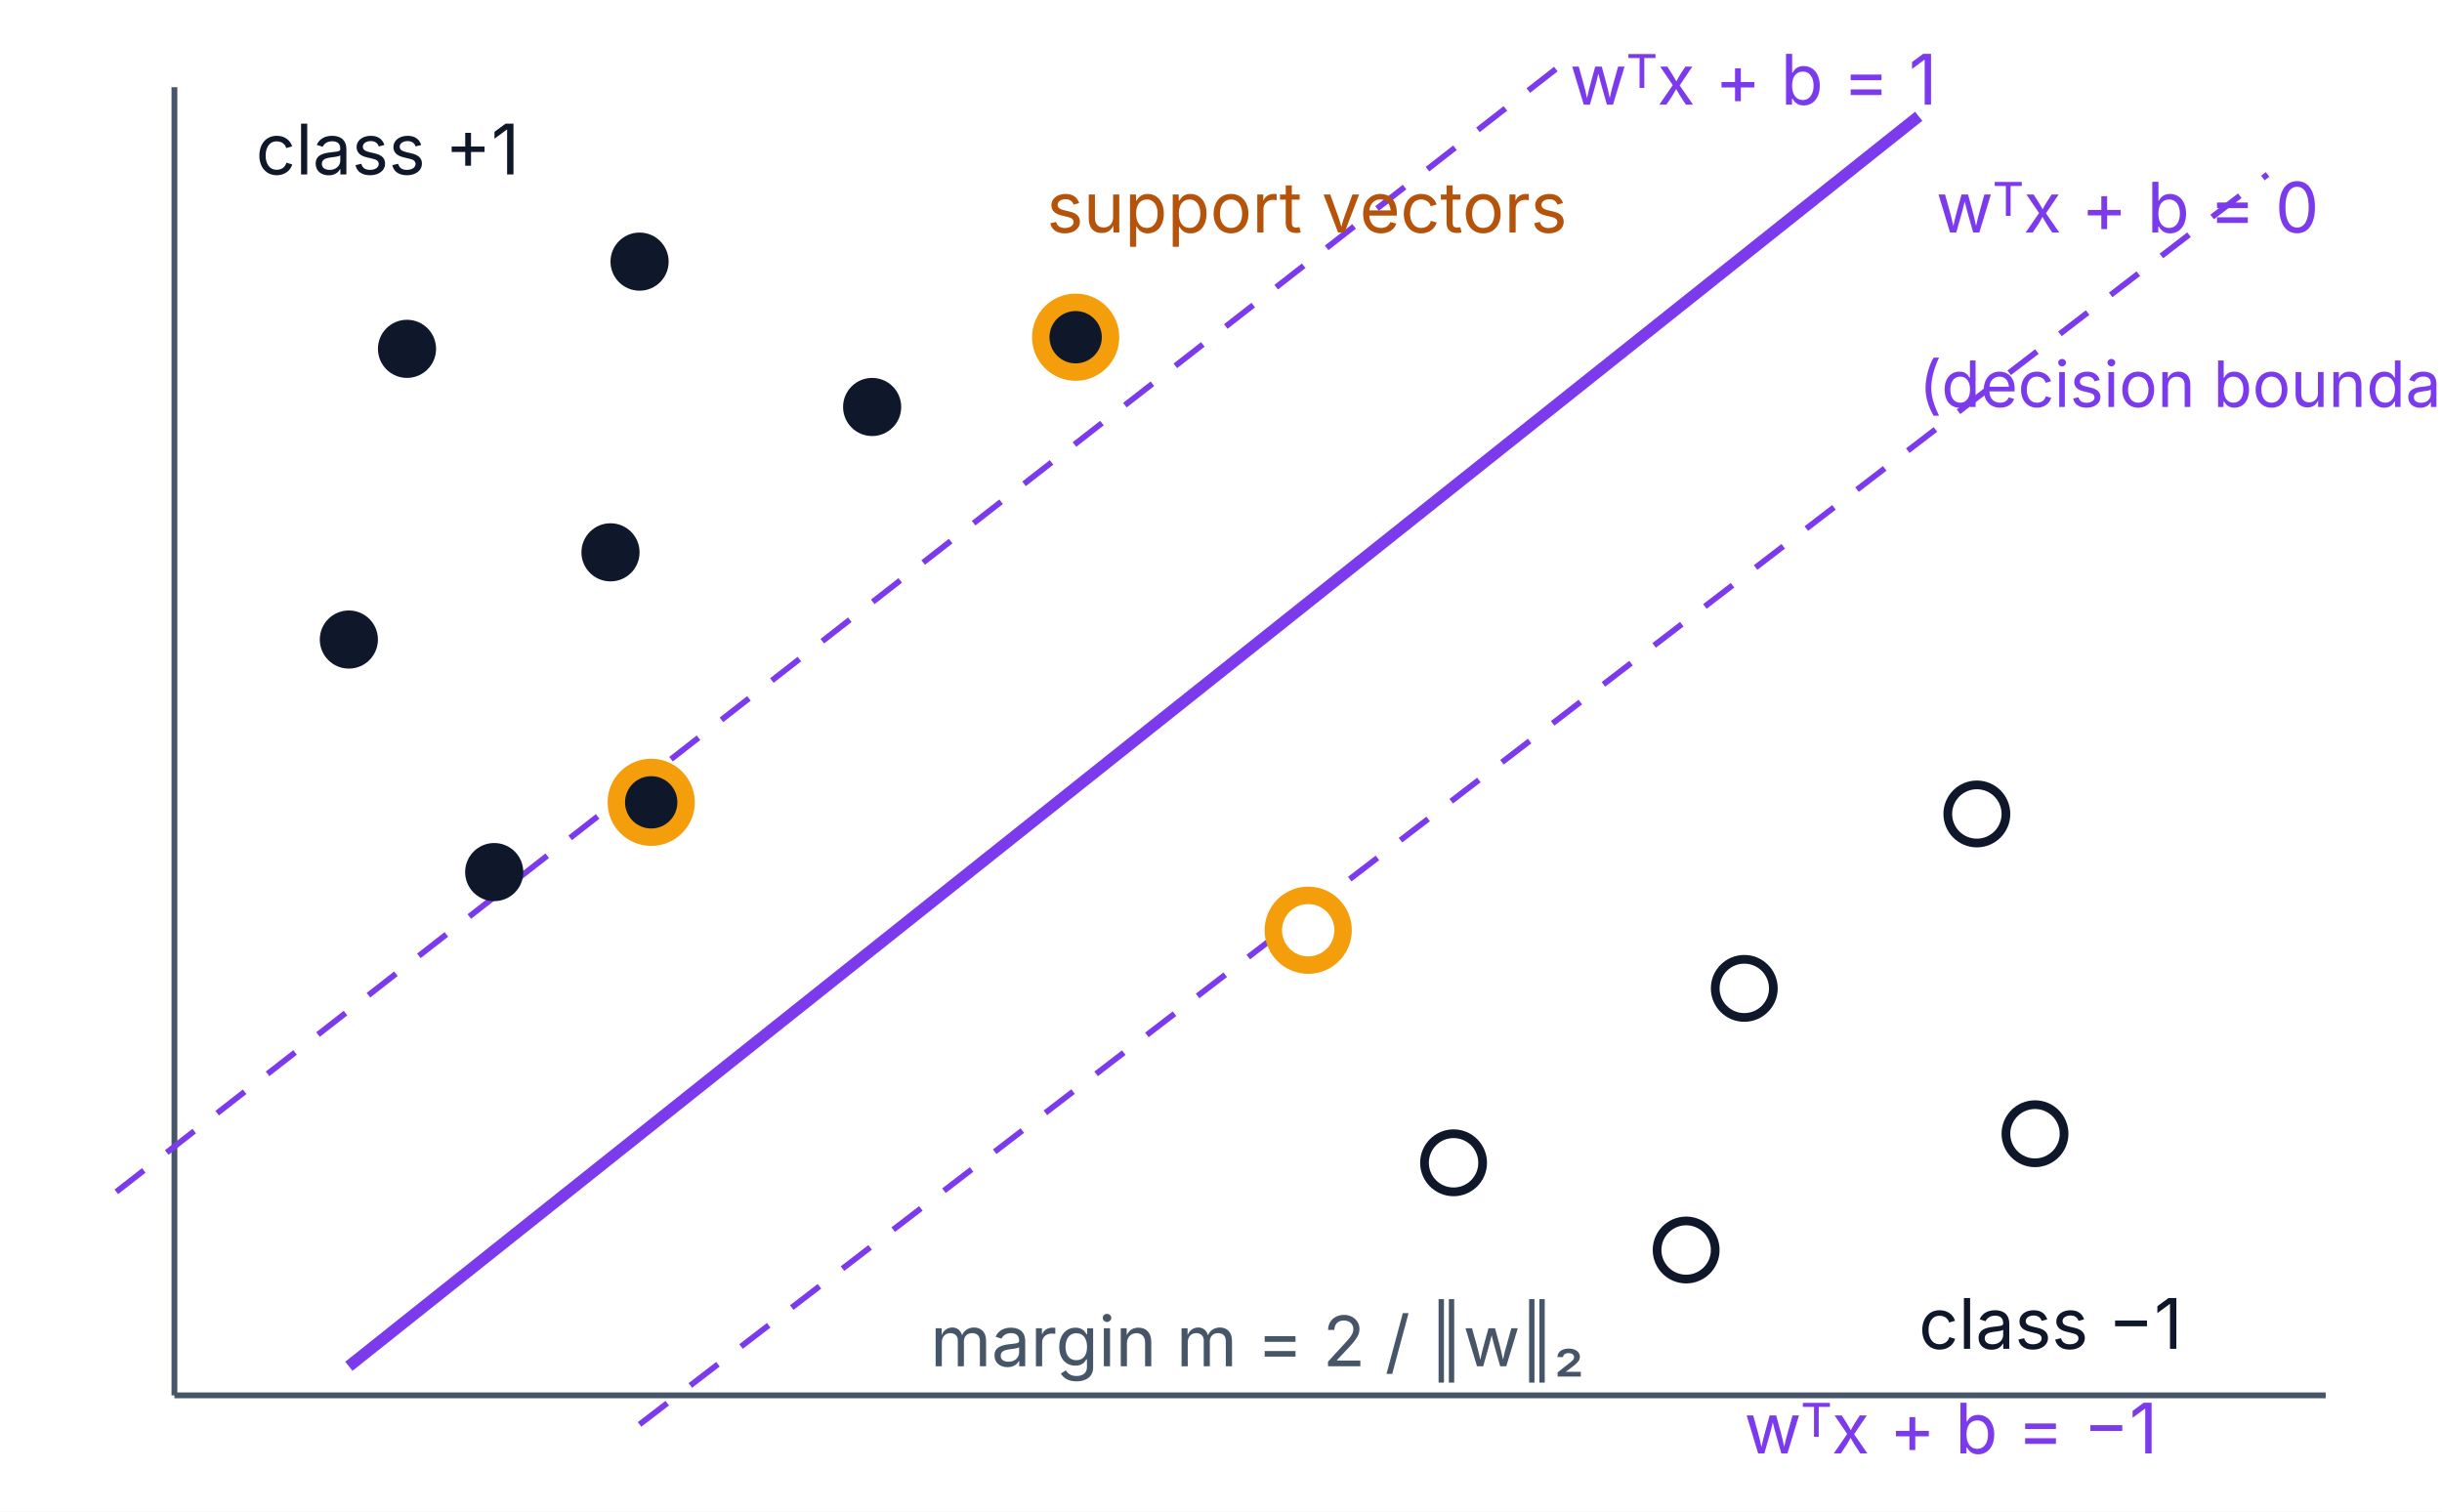
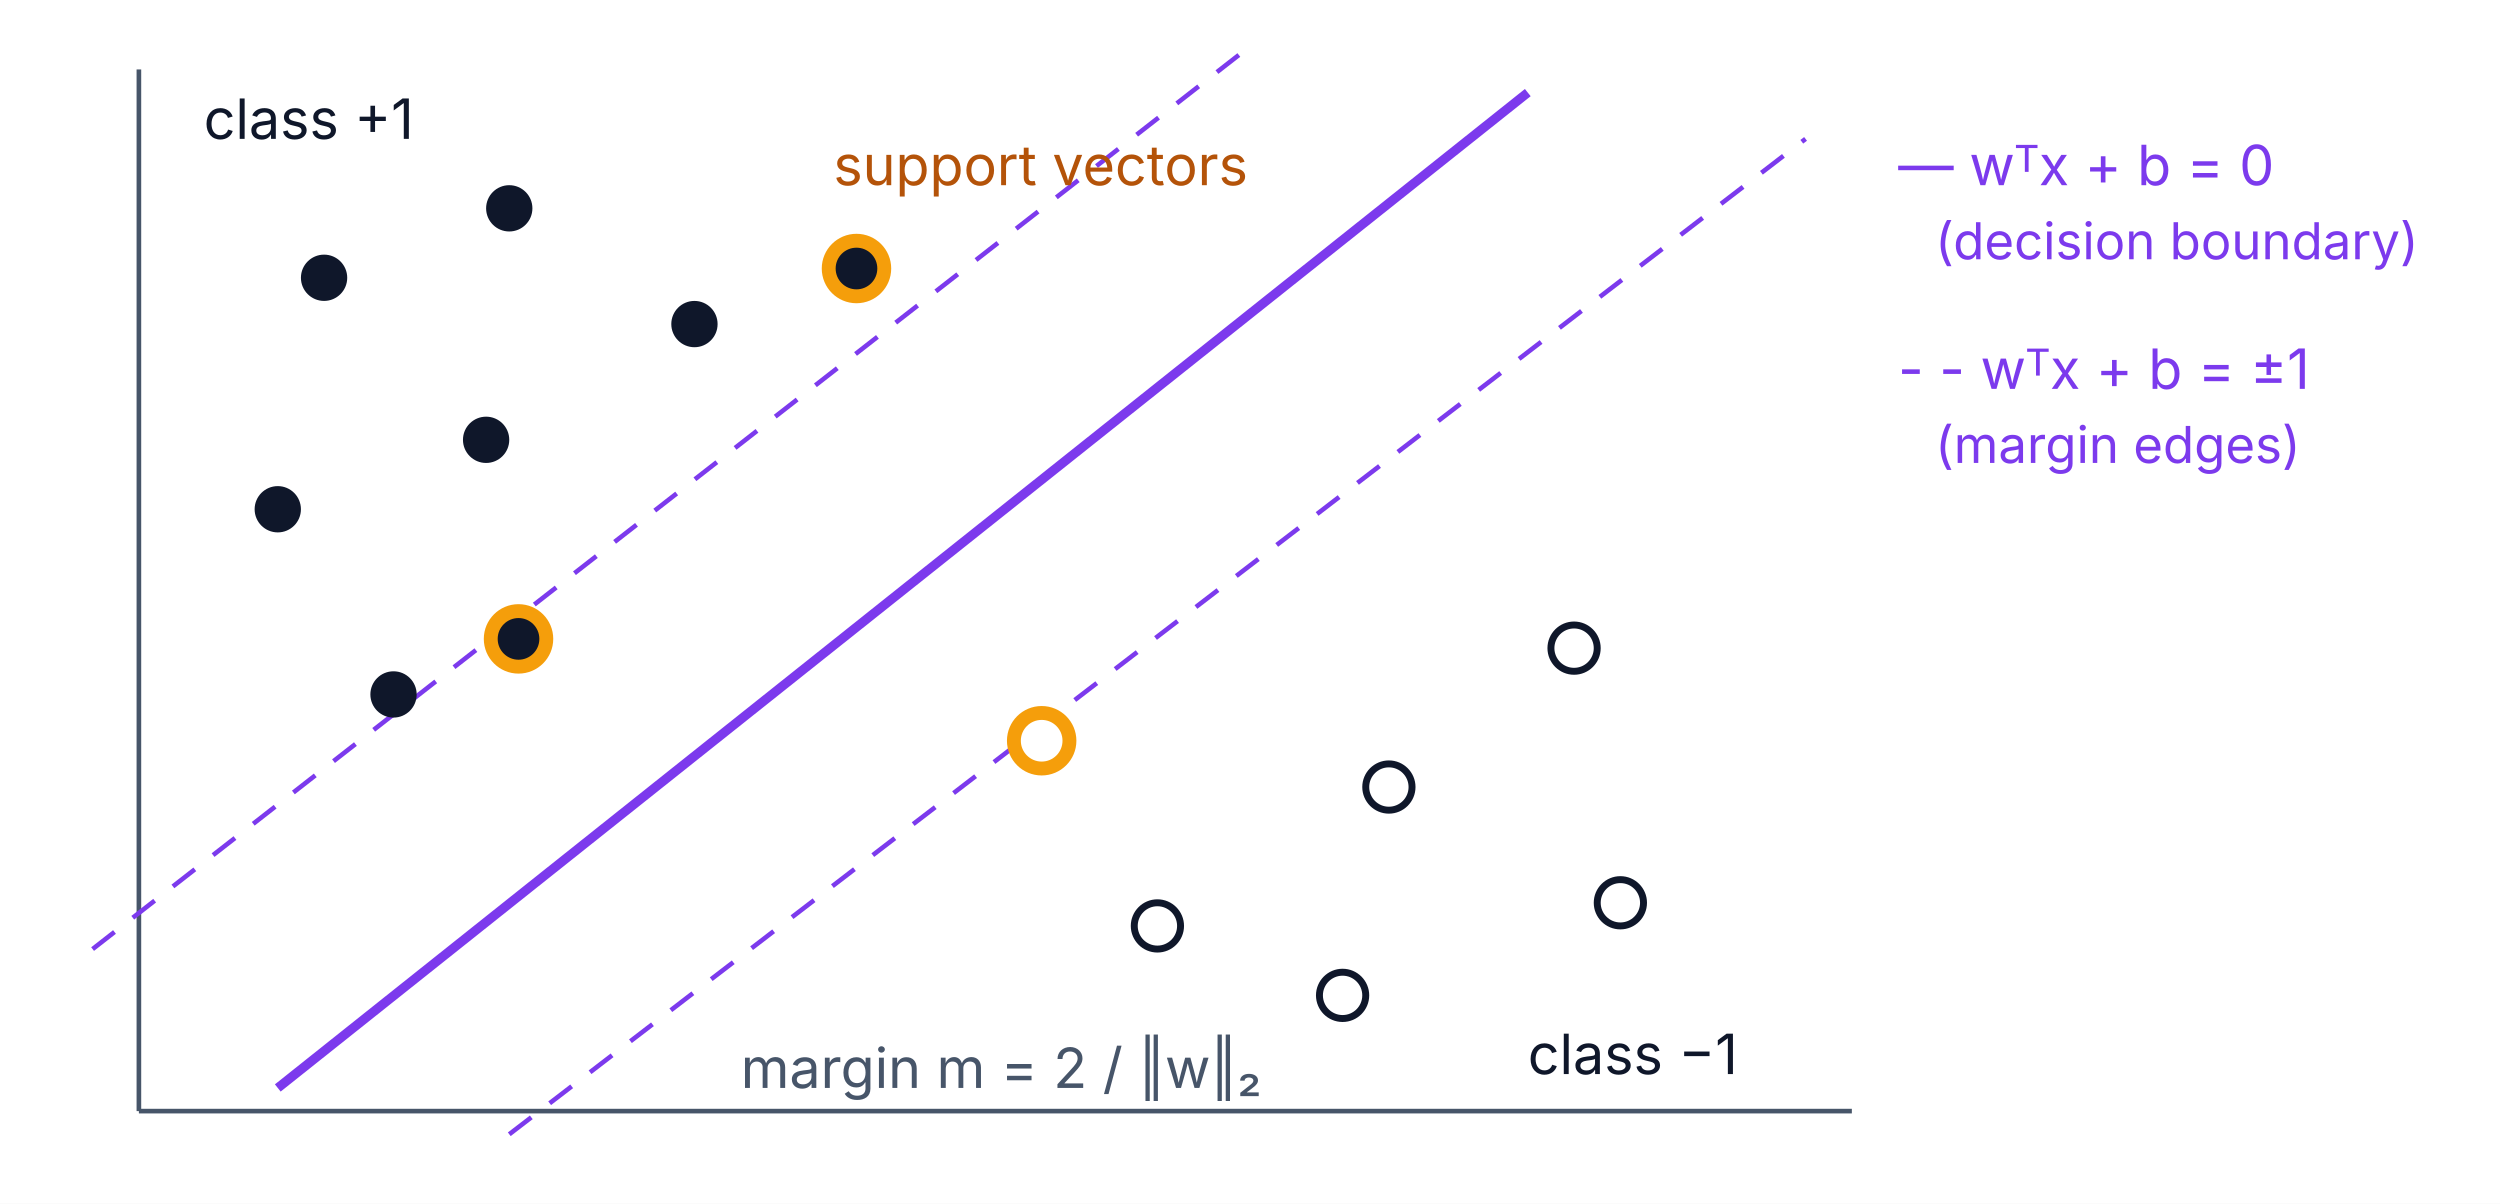
- <svg xmlns="http://www.w3.org/2000/svg" viewBox="0 0 420 260" font-family="Inter, Arial, sans-serif" font-size="12">
-   <rect width="420" height="260" fill="#fff" />
+ <svg xmlns="http://www.w3.org/2000/svg" viewBox="0 0 540 260" font-family="Inter, Arial, sans-serif" font-size="12">
+   <rect width="540" height="260" fill="#fff" />
  <line x1="30" y1="240" x2="400" y2="240" stroke="#475569" />
  <line x1="30" y1="240" x2="30" y2="15" stroke="#475569" />
  <g stroke="#7c3aed" stroke-width="2">
    <line x1="60" y1="235" x2="330" y2="20" />
  </g>
  <g stroke="#7c3aed" stroke-dasharray="6 5">
    <line x1="20" y1="205" x2="270" y2="10" />
    <line x1="110" y1="245" x2="390" y2="30" />
  </g>
  <g fill="#0f172a">
    <circle cx="70" cy="60" r="5" />
    <circle cx="110" cy="45" r="5" />
    <circle cx="60" cy="110" r="5" />
    <circle cx="105" cy="95" r="5" />
    <circle cx="150" cy="70" r="5" />
    <circle cx="85" cy="150" r="5" />
    <circle cx="185" cy="58" r="6" stroke="#f59e0b" stroke-width="3" />
    <circle cx="112" cy="138" r="6" stroke="#f59e0b" stroke-width="3" />
  </g>
  <g fill="#fff" stroke="#0f172a" stroke-width="1.5">
    <circle cx="300" cy="170" r="5" />
    <circle cx="340" cy="140" r="5" />
    <circle cx="290" cy="215" r="5" />
    <circle cx="350" cy="195" r="5" />
    <circle cx="250" cy="200" r="5" />
    <circle cx="225" cy="160" r="6" stroke="#f59e0b" stroke-width="3" />
  </g>
-   <text x="270" y="18" fill="#7c3aed">wᵀx + b = 1</text>
-   <text x="333" y="40" fill="#7c3aed">wᵀx + b = 0</text>
-   <text x="330" y="70" fill="#7c3aed" font-size="11">(decision boundary)</text>
-   <text x="300" y="250" fill="#7c3aed">wᵀx + b = −1</text>
+   <text x="410" y="40" fill="#7c3aed">— wᵀx + b = 0</text>
+   <text x="418" y="56" fill="#7c3aed" font-size="11">(decision boundary)</text>
+   <text x="410" y="84" fill="#7c3aed">- - wᵀx + b = ±1</text>
+   <text x="418" y="100" fill="#7c3aed" font-size="11">(margin edges)</text>
  <text x="180" y="40" fill="#b45309">support vectors</text>
  <text x="44" y="30" fill="#0f172a">class +1</text>
  <text x="330" y="232" fill="#0f172a">class −1</text>
  <text x="160" y="235" fill="#475569">margin m = 2 / ‖w‖₂</text>
</svg>
